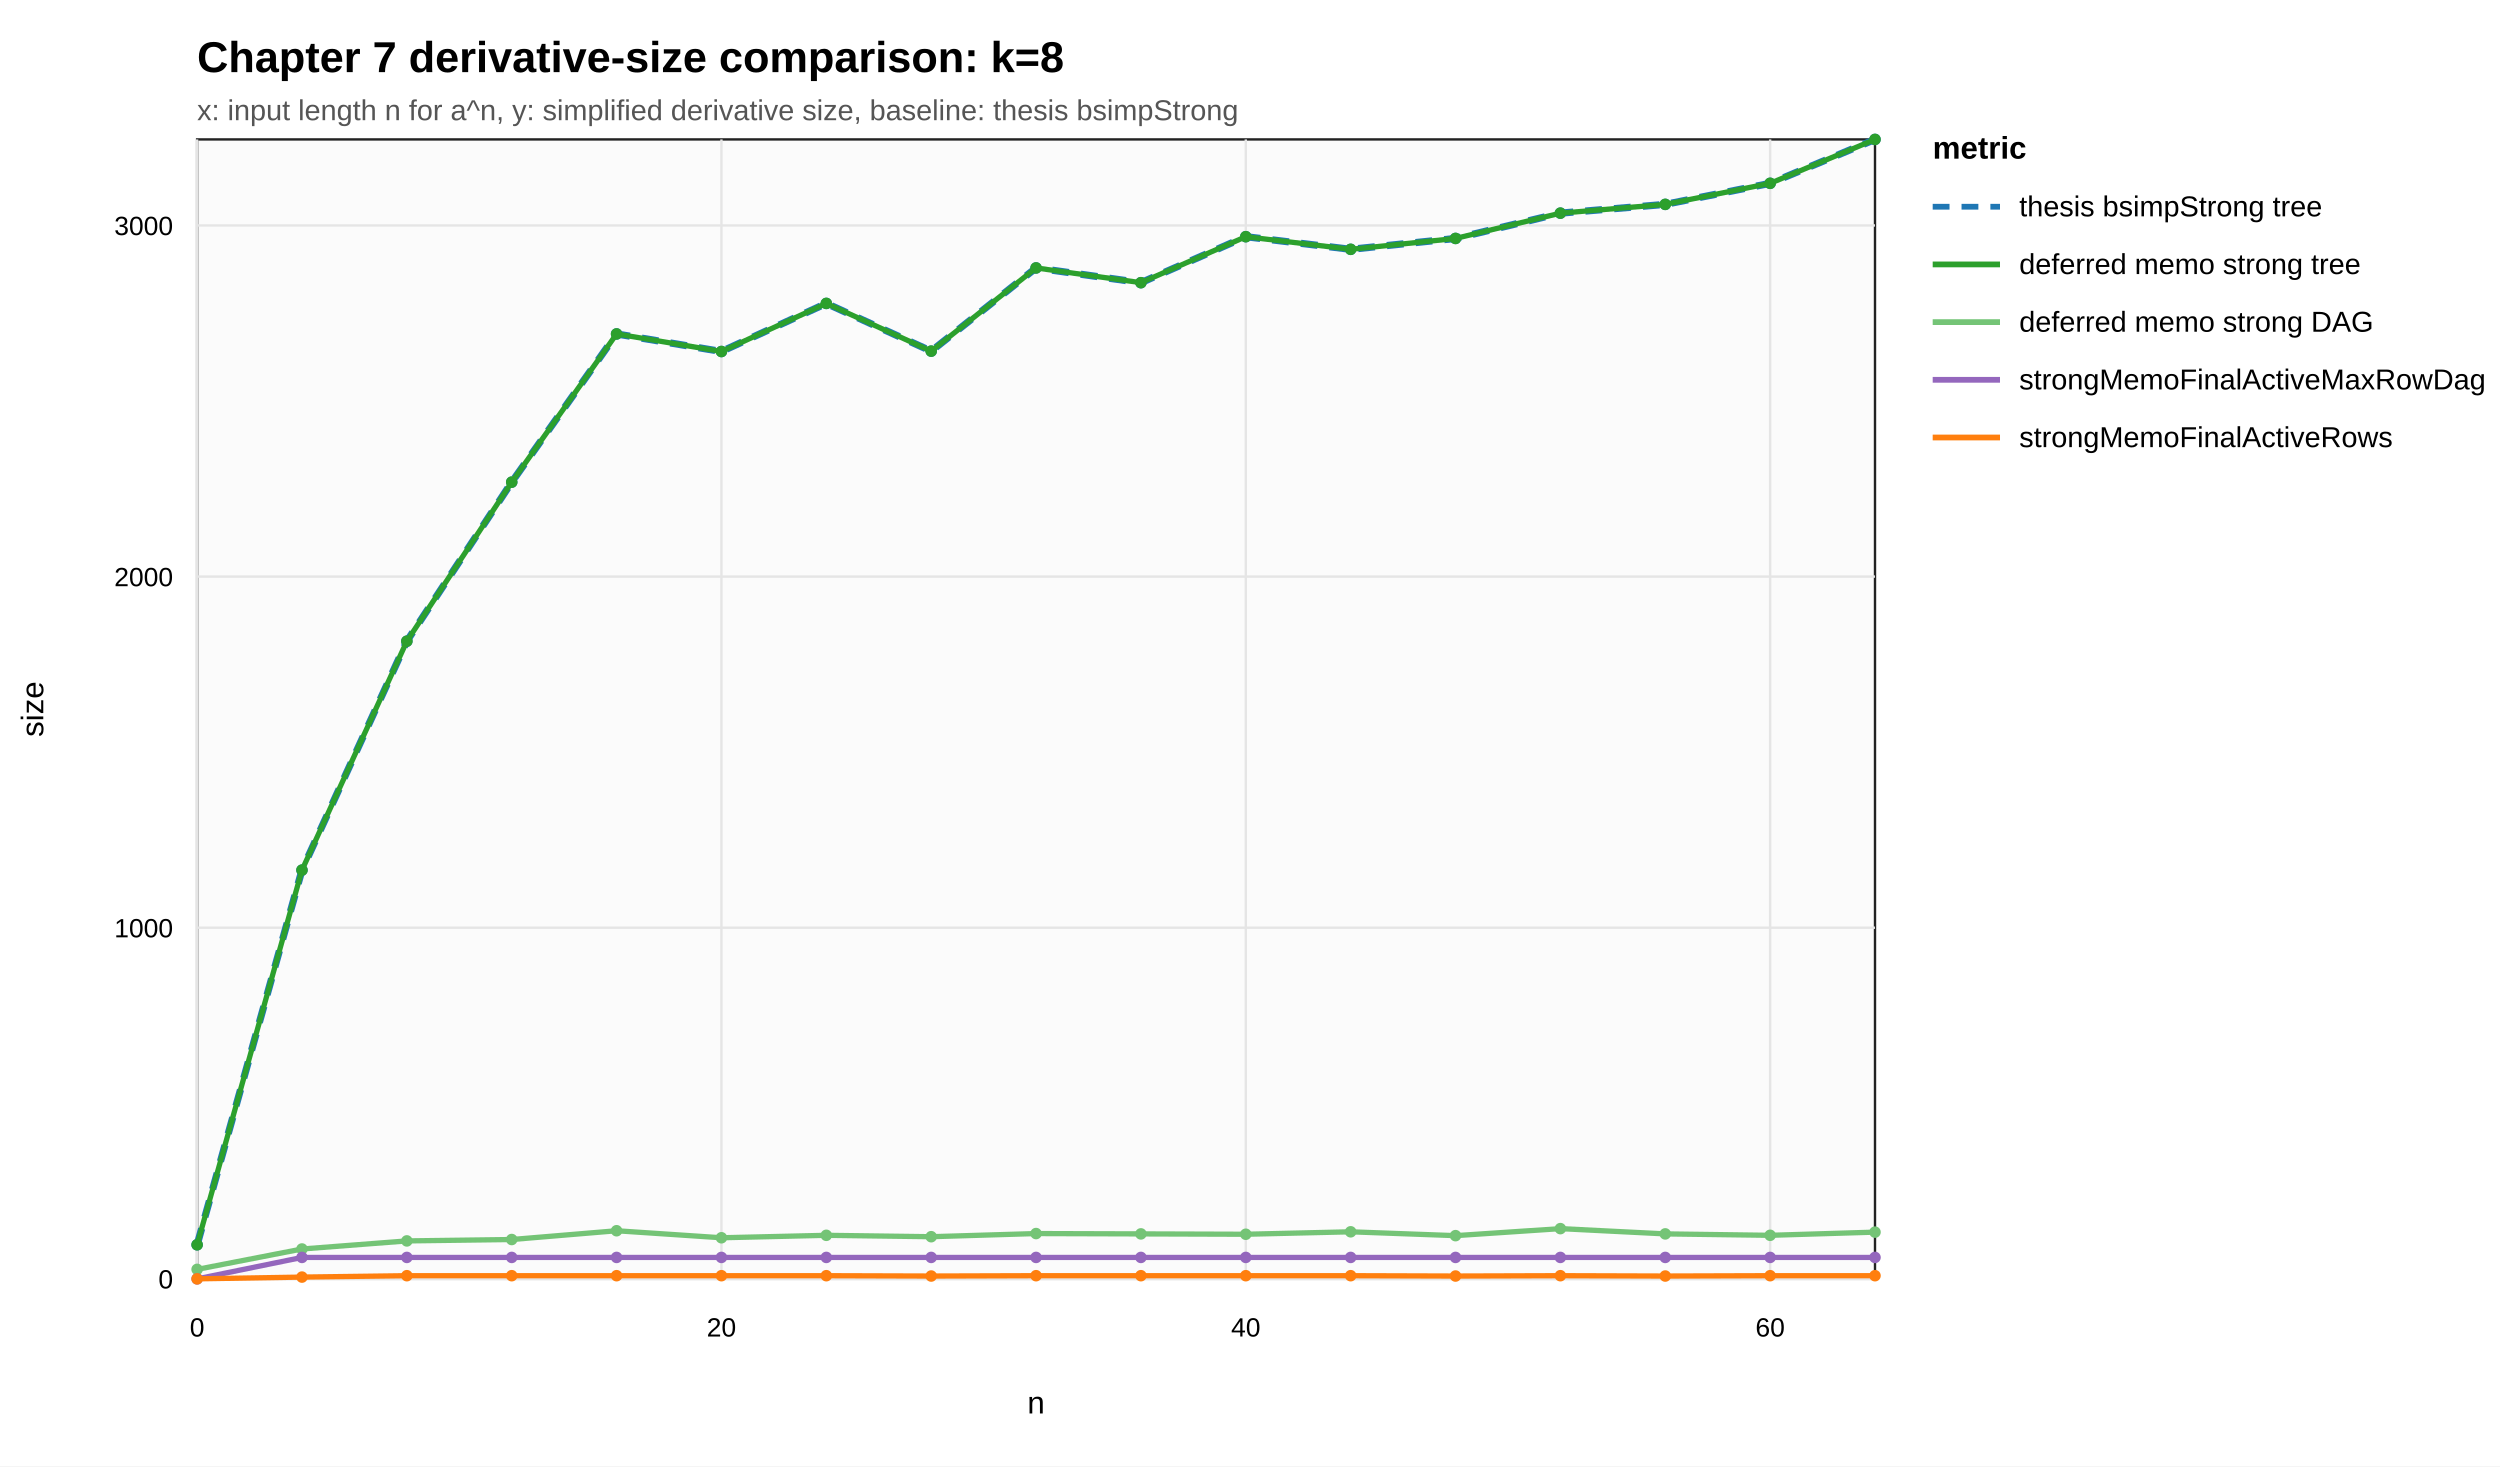
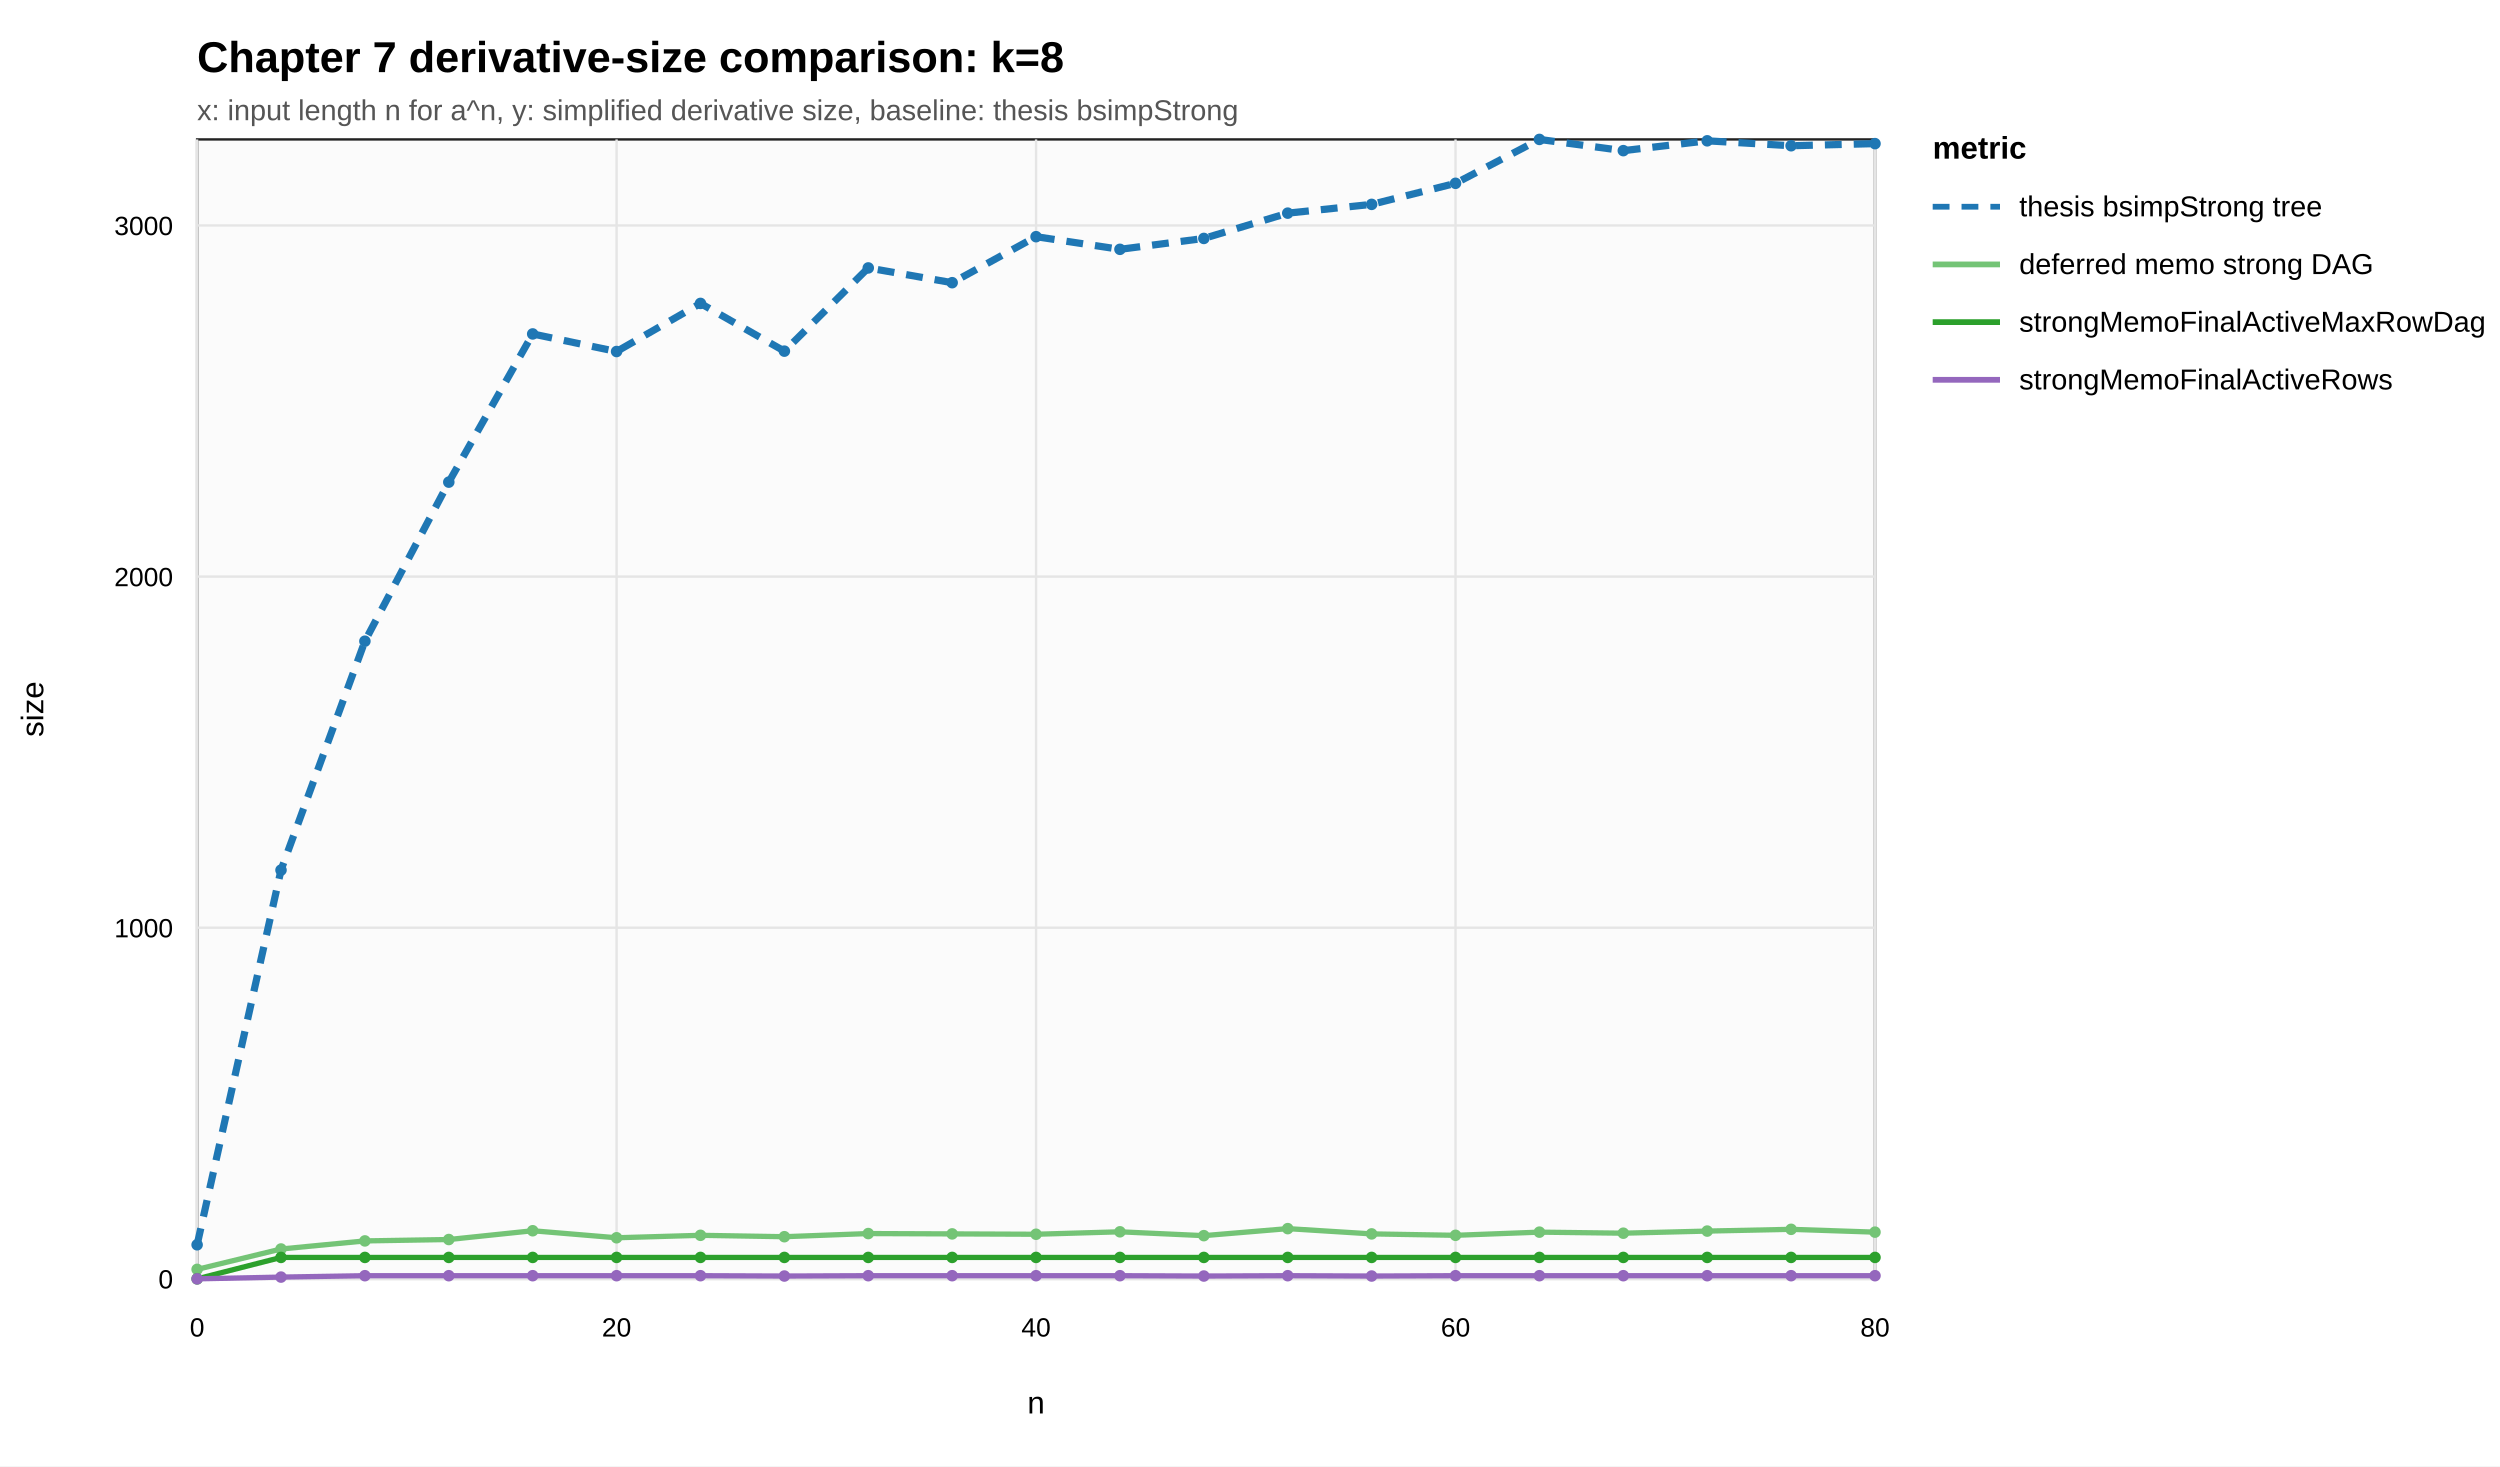
<svg xmlns="http://www.w3.org/2000/svg" width="1040" height="610" viewBox="0 0 1040 610">
  <rect width="100%" height="100%" fill="#ffffff" />
  <text x="82" y="30" font-family="Arial, sans-serif" font-size="18" font-weight="700">Chapter 7 derivative-size comparison: k=8</text>
  <text x="82" y="50" font-family="Arial, sans-serif" font-size="12" fill="#555">x: input length n for a^n, y: simplified derivative size, baseline: thesis bsimpStrong</text>
  <rect x="82" y="58" width="698" height="474" fill="#fbfbfb" stroke="#222" stroke-width="1" />
  <line x1="82.00" y1="58" x2="82.00" y2="532" stroke="#e5e5e5" stroke-width="1" />
  <text x="82.00" y="556" text-anchor="middle" font-family="Arial, sans-serif" font-size="11">0</text>
-   <line x1="300.12" y1="58" x2="300.12" y2="532" stroke="#e5e5e5" stroke-width="1" />
-   <text x="300.12" y="556" text-anchor="middle" font-family="Arial, sans-serif" font-size="11">20</text>
-   <line x1="518.25" y1="58" x2="518.25" y2="532" stroke="#e5e5e5" stroke-width="1" />
-   <text x="518.25" y="556" text-anchor="middle" font-family="Arial, sans-serif" font-size="11">40</text>
-   <line x1="736.38" y1="58" x2="736.38" y2="532" stroke="#e5e5e5" stroke-width="1" />
-   <text x="736.38" y="556" text-anchor="middle" font-family="Arial, sans-serif" font-size="11">60</text>
+   <line x1="256.50" y1="58" x2="256.50" y2="532" stroke="#e5e5e5" stroke-width="1" />
+   <text x="256.50" y="556" text-anchor="middle" font-family="Arial, sans-serif" font-size="11">20</text>
+   <line x1="431.00" y1="58" x2="431.00" y2="532" stroke="#e5e5e5" stroke-width="1" />
+   <text x="431.00" y="556" text-anchor="middle" font-family="Arial, sans-serif" font-size="11">40</text>
+   <line x1="605.50" y1="58" x2="605.50" y2="532" stroke="#e5e5e5" stroke-width="1" />
+   <text x="605.50" y="556" text-anchor="middle" font-family="Arial, sans-serif" font-size="11">60</text>
+   <line x1="780.00" y1="58" x2="780.00" y2="532" stroke="#e5e5e5" stroke-width="1" />
+   <text x="780.00" y="556" text-anchor="middle" font-family="Arial, sans-serif" font-size="11">80</text>
  <line x1="82" y1="532.00" x2="780" y2="532.00" stroke="#e5e5e5" stroke-width="1" />
  <text x="72" y="536.00" text-anchor="end" font-family="Arial, sans-serif" font-size="11">0</text>
  <line x1="82" y1="385.93" x2="780" y2="385.93" stroke="#e5e5e5" stroke-width="1" />
  <text x="72" y="389.93" text-anchor="end" font-family="Arial, sans-serif" font-size="11">1000</text>
  <line x1="82" y1="239.86" x2="780" y2="239.86" stroke="#e5e5e5" stroke-width="1" />
  <text x="72" y="243.86" text-anchor="end" font-family="Arial, sans-serif" font-size="11">2000</text>
  <line x1="82" y1="93.79" x2="780" y2="93.79" stroke="#e5e5e5" stroke-width="1" />
  <text x="72" y="97.79" text-anchor="end" font-family="Arial, sans-serif" font-size="11">3000</text>
  <text x="431.00" y="588" text-anchor="middle" font-family="Arial, sans-serif" font-size="13">n</text>
  <text x="18" y="295.00" transform="rotate(-90 18,295.00)" text-anchor="middle" font-family="Arial, sans-serif" font-size="13">size</text>
-   <path d="M82.00,517.83 L125.62,361.97 L169.25,266.74 L212.88,200.57 L256.50,138.92 L300.12,146.23 L343.75,126.22 L387.38,146.08 L431.00,111.46 L474.62,117.60 L518.25,98.46 L561.88,103.72 L605.50,99.19 L649.12,88.67 L692.75,85.02 L736.38,76.26 L780.00,58.00" fill="none" stroke="#1f77b4" stroke-width="3.0" stroke-dasharray="7 5" />
+   <path d="M82.00,517.83 L116.90,361.97 L151.80,266.74 L186.70,200.57 L221.60,138.92 L256.50,146.23 L291.40,126.22 L326.30,146.08 L361.20,111.46 L396.10,117.60 L431.00,98.46 L465.90,103.72 L500.80,99.19 L535.70,88.67 L570.60,85.02 L605.50,76.26 L640.40,58.00 L675.30,62.67 L710.20,58.58 L745.10,60.63 L780.00,59.75" fill="none" stroke="#1f77b4" stroke-width="3.0" stroke-dasharray="7 5" />
  <circle cx="82.00" cy="517.83" r="2.4" fill="#1f77b4" />
-   <circle cx="125.62" cy="361.97" r="2.4" fill="#1f77b4" />
-   <circle cx="169.25" cy="266.74" r="2.4" fill="#1f77b4" />
-   <circle cx="212.88" cy="200.57" r="2.4" fill="#1f77b4" />
-   <circle cx="256.50" cy="138.92" r="2.4" fill="#1f77b4" />
-   <circle cx="300.12" cy="146.23" r="2.4" fill="#1f77b4" />
-   <circle cx="343.75" cy="126.22" r="2.4" fill="#1f77b4" />
-   <circle cx="387.38" cy="146.08" r="2.4" fill="#1f77b4" />
-   <circle cx="431.00" cy="111.46" r="2.4" fill="#1f77b4" />
-   <circle cx="474.62" cy="117.60" r="2.4" fill="#1f77b4" />
-   <circle cx="518.25" cy="98.46" r="2.4" fill="#1f77b4" />
-   <circle cx="561.88" cy="103.72" r="2.4" fill="#1f77b4" />
-   <circle cx="605.50" cy="99.19" r="2.4" fill="#1f77b4" />
-   <circle cx="649.12" cy="88.67" r="2.4" fill="#1f77b4" />
-   <circle cx="692.75" cy="85.02" r="2.4" fill="#1f77b4" />
-   <circle cx="736.38" cy="76.26" r="2.4" fill="#1f77b4" />
-   <circle cx="780.00" cy="58.00" r="2.4" fill="#1f77b4" />
-   <path d="M82.00,517.83 L125.62,361.97 L169.25,266.74 L212.88,200.57 L256.50,138.92 L300.12,146.23 L343.75,126.22 L387.38,146.08 L431.00,111.46 L474.62,117.60 L518.25,98.46 L561.88,103.72 L605.50,99.19 L649.12,88.67 L692.75,85.02 L736.38,76.26 L780.00,58.00" fill="none" stroke="#2ca02c" stroke-width="2.2" />
-   <circle cx="82.00" cy="517.83" r="2.4" fill="#2ca02c" />
-   <circle cx="125.62" cy="361.97" r="2.4" fill="#2ca02c" />
-   <circle cx="169.25" cy="266.74" r="2.4" fill="#2ca02c" />
-   <circle cx="212.88" cy="200.57" r="2.4" fill="#2ca02c" />
-   <circle cx="256.50" cy="138.92" r="2.4" fill="#2ca02c" />
-   <circle cx="300.12" cy="146.23" r="2.4" fill="#2ca02c" />
-   <circle cx="343.75" cy="126.22" r="2.4" fill="#2ca02c" />
-   <circle cx="387.38" cy="146.08" r="2.4" fill="#2ca02c" />
-   <circle cx="431.00" cy="111.46" r="2.4" fill="#2ca02c" />
-   <circle cx="474.62" cy="117.60" r="2.4" fill="#2ca02c" />
-   <circle cx="518.25" cy="98.46" r="2.4" fill="#2ca02c" />
-   <circle cx="561.88" cy="103.72" r="2.4" fill="#2ca02c" />
-   <circle cx="605.50" cy="99.19" r="2.4" fill="#2ca02c" />
-   <circle cx="649.12" cy="88.67" r="2.4" fill="#2ca02c" />
-   <circle cx="692.75" cy="85.02" r="2.4" fill="#2ca02c" />
-   <circle cx="736.38" cy="76.26" r="2.4" fill="#2ca02c" />
-   <circle cx="780.00" cy="58.00" r="2.4" fill="#2ca02c" />
-   <path d="M82.00,528.06 L125.62,519.58 L169.25,516.22 L212.88,515.64 L256.50,511.99 L300.12,514.91 L343.75,513.89 L387.38,514.47 L431.00,513.16 L474.62,513.30 L518.25,513.45 L561.88,512.43 L605.50,514.03 L649.12,511.11 L692.75,513.30 L736.38,513.89 L780.00,512.57" fill="none" stroke="#74c476" stroke-width="2.2" />
+   <circle cx="116.90" cy="361.97" r="2.4" fill="#1f77b4" />
+   <circle cx="151.80" cy="266.74" r="2.4" fill="#1f77b4" />
+   <circle cx="186.70" cy="200.57" r="2.4" fill="#1f77b4" />
+   <circle cx="221.60" cy="138.92" r="2.4" fill="#1f77b4" />
+   <circle cx="256.50" cy="146.23" r="2.4" fill="#1f77b4" />
+   <circle cx="291.40" cy="126.22" r="2.4" fill="#1f77b4" />
+   <circle cx="326.30" cy="146.08" r="2.4" fill="#1f77b4" />
+   <circle cx="361.20" cy="111.46" r="2.4" fill="#1f77b4" />
+   <circle cx="396.10" cy="117.60" r="2.4" fill="#1f77b4" />
+   <circle cx="431.00" cy="98.46" r="2.4" fill="#1f77b4" />
+   <circle cx="465.90" cy="103.72" r="2.4" fill="#1f77b4" />
+   <circle cx="500.80" cy="99.19" r="2.4" fill="#1f77b4" />
+   <circle cx="535.70" cy="88.67" r="2.4" fill="#1f77b4" />
+   <circle cx="570.60" cy="85.02" r="2.4" fill="#1f77b4" />
+   <circle cx="605.50" cy="76.26" r="2.4" fill="#1f77b4" />
+   <circle cx="640.40" cy="58.00" r="2.4" fill="#1f77b4" />
+   <circle cx="675.30" cy="62.67" r="2.4" fill="#1f77b4" />
+   <circle cx="710.20" cy="58.58" r="2.4" fill="#1f77b4" />
+   <circle cx="745.10" cy="60.63" r="2.4" fill="#1f77b4" />
+   <circle cx="780.00" cy="59.75" r="2.4" fill="#1f77b4" />
+   <path d="M82.00,528.06 L116.90,519.58 L151.80,516.22 L186.70,515.64 L221.60,511.99 L256.50,514.91 L291.40,513.89 L326.30,514.47 L361.20,513.16 L396.10,513.30 L431.00,513.45 L465.90,512.43 L500.80,514.03 L535.70,511.11 L570.60,513.30 L605.50,513.89 L640.40,512.57 L675.30,513.01 L710.20,512.13 L745.10,511.40 L780.00,512.57" fill="none" stroke="#74c476" stroke-width="2.2" />
  <circle cx="82.00" cy="528.06" r="2.4" fill="#74c476" />
-   <circle cx="125.62" cy="519.58" r="2.4" fill="#74c476" />
-   <circle cx="169.25" cy="516.22" r="2.4" fill="#74c476" />
-   <circle cx="212.88" cy="515.64" r="2.4" fill="#74c476" />
-   <circle cx="256.50" cy="511.99" r="2.4" fill="#74c476" />
-   <circle cx="300.12" cy="514.91" r="2.4" fill="#74c476" />
-   <circle cx="343.75" cy="513.89" r="2.4" fill="#74c476" />
-   <circle cx="387.38" cy="514.47" r="2.4" fill="#74c476" />
-   <circle cx="431.00" cy="513.16" r="2.4" fill="#74c476" />
-   <circle cx="474.62" cy="513.30" r="2.4" fill="#74c476" />
-   <circle cx="518.25" cy="513.45" r="2.4" fill="#74c476" />
-   <circle cx="561.88" cy="512.43" r="2.4" fill="#74c476" />
-   <circle cx="605.50" cy="514.03" r="2.4" fill="#74c476" />
-   <circle cx="649.12" cy="511.11" r="2.4" fill="#74c476" />
-   <circle cx="692.75" cy="513.30" r="2.4" fill="#74c476" />
-   <circle cx="736.38" cy="513.89" r="2.4" fill="#74c476" />
+   <circle cx="116.90" cy="519.58" r="2.4" fill="#74c476" />
+   <circle cx="151.80" cy="516.22" r="2.4" fill="#74c476" />
+   <circle cx="186.70" cy="515.64" r="2.4" fill="#74c476" />
+   <circle cx="221.60" cy="511.99" r="2.4" fill="#74c476" />
+   <circle cx="256.50" cy="514.91" r="2.4" fill="#74c476" />
+   <circle cx="291.40" cy="513.89" r="2.4" fill="#74c476" />
+   <circle cx="326.30" cy="514.47" r="2.4" fill="#74c476" />
+   <circle cx="361.20" cy="513.16" r="2.4" fill="#74c476" />
+   <circle cx="396.10" cy="513.30" r="2.4" fill="#74c476" />
+   <circle cx="431.00" cy="513.45" r="2.4" fill="#74c476" />
+   <circle cx="465.90" cy="512.43" r="2.4" fill="#74c476" />
+   <circle cx="500.80" cy="514.03" r="2.4" fill="#74c476" />
+   <circle cx="535.70" cy="511.11" r="2.4" fill="#74c476" />
+   <circle cx="570.60" cy="513.30" r="2.4" fill="#74c476" />
+   <circle cx="605.50" cy="513.89" r="2.4" fill="#74c476" />
+   <circle cx="640.40" cy="512.57" r="2.4" fill="#74c476" />
+   <circle cx="675.30" cy="513.01" r="2.4" fill="#74c476" />
+   <circle cx="710.20" cy="512.13" r="2.4" fill="#74c476" />
+   <circle cx="745.10" cy="511.40" r="2.4" fill="#74c476" />
  <circle cx="780.00" cy="512.57" r="2.4" fill="#74c476" />
-   <path d="M82.00,532.00 L125.62,523.09 L169.25,523.09 L212.88,523.09 L256.50,523.09 L300.12,523.09 L343.75,523.09 L387.38,523.09 L431.00,523.09 L474.62,523.09 L518.25,523.09 L561.88,523.09 L605.50,523.09 L649.12,523.09 L692.75,523.09 L736.38,523.09 L780.00,523.09" fill="none" stroke="#9467bd" stroke-width="2.2" />
+   <path d="M82.00,532.00 L116.90,523.09 L151.80,523.09 L186.70,523.09 L221.60,523.09 L256.50,523.09 L291.40,523.09 L326.30,523.09 L361.20,523.09 L396.10,523.09 L431.00,523.09 L465.90,523.09 L500.80,523.09 L535.70,523.09 L570.60,523.09 L605.50,523.09 L640.40,523.09 L675.30,523.09 L710.20,523.09 L745.10,523.09 L780.00,523.09" fill="none" stroke="#2ca02c" stroke-width="2.2" />
+   <circle cx="82.00" cy="532.00" r="2.4" fill="#2ca02c" />
+   <circle cx="116.90" cy="523.09" r="2.4" fill="#2ca02c" />
+   <circle cx="151.80" cy="523.09" r="2.4" fill="#2ca02c" />
+   <circle cx="186.70" cy="523.09" r="2.4" fill="#2ca02c" />
+   <circle cx="221.60" cy="523.09" r="2.4" fill="#2ca02c" />
+   <circle cx="256.50" cy="523.09" r="2.4" fill="#2ca02c" />
+   <circle cx="291.40" cy="523.09" r="2.4" fill="#2ca02c" />
+   <circle cx="326.30" cy="523.09" r="2.4" fill="#2ca02c" />
+   <circle cx="361.20" cy="523.09" r="2.4" fill="#2ca02c" />
+   <circle cx="396.10" cy="523.09" r="2.4" fill="#2ca02c" />
+   <circle cx="431.00" cy="523.09" r="2.4" fill="#2ca02c" />
+   <circle cx="465.90" cy="523.09" r="2.4" fill="#2ca02c" />
+   <circle cx="500.80" cy="523.09" r="2.4" fill="#2ca02c" />
+   <circle cx="535.70" cy="523.09" r="2.4" fill="#2ca02c" />
+   <circle cx="570.60" cy="523.09" r="2.4" fill="#2ca02c" />
+   <circle cx="605.50" cy="523.09" r="2.4" fill="#2ca02c" />
+   <circle cx="640.40" cy="523.09" r="2.4" fill="#2ca02c" />
+   <circle cx="675.30" cy="523.09" r="2.4" fill="#2ca02c" />
+   <circle cx="710.20" cy="523.09" r="2.4" fill="#2ca02c" />
+   <circle cx="745.10" cy="523.09" r="2.4" fill="#2ca02c" />
+   <circle cx="780.00" cy="523.09" r="2.4" fill="#2ca02c" />
+   <path d="M82.00,532.00 L116.90,531.27 L151.80,530.69 L186.70,530.69 L221.60,530.69 L256.50,530.69 L291.40,530.69 L326.30,530.83 L361.20,530.69 L396.10,530.69 L431.00,530.69 L465.90,530.69 L500.80,530.83 L535.70,530.69 L570.60,530.83 L605.50,530.69 L640.40,530.69 L675.30,530.69 L710.20,530.69 L745.10,530.69 L780.00,530.69" fill="none" stroke="#9467bd" stroke-width="2.2" />
  <circle cx="82.00" cy="532.00" r="2.4" fill="#9467bd" />
-   <circle cx="125.62" cy="523.09" r="2.4" fill="#9467bd" />
-   <circle cx="169.25" cy="523.09" r="2.4" fill="#9467bd" />
-   <circle cx="212.88" cy="523.09" r="2.4" fill="#9467bd" />
-   <circle cx="256.50" cy="523.09" r="2.4" fill="#9467bd" />
-   <circle cx="300.12" cy="523.09" r="2.4" fill="#9467bd" />
-   <circle cx="343.75" cy="523.09" r="2.4" fill="#9467bd" />
-   <circle cx="387.38" cy="523.09" r="2.4" fill="#9467bd" />
-   <circle cx="431.00" cy="523.09" r="2.4" fill="#9467bd" />
-   <circle cx="474.62" cy="523.09" r="2.4" fill="#9467bd" />
-   <circle cx="518.25" cy="523.09" r="2.4" fill="#9467bd" />
-   <circle cx="561.88" cy="523.09" r="2.4" fill="#9467bd" />
-   <circle cx="605.50" cy="523.09" r="2.4" fill="#9467bd" />
-   <circle cx="649.12" cy="523.09" r="2.4" fill="#9467bd" />
-   <circle cx="692.75" cy="523.09" r="2.4" fill="#9467bd" />
-   <circle cx="736.38" cy="523.09" r="2.4" fill="#9467bd" />
-   <circle cx="780.00" cy="523.09" r="2.4" fill="#9467bd" />
-   <path d="M82.00,532.00 L125.62,531.27 L169.25,530.69 L212.88,530.69 L256.50,530.69 L300.12,530.69 L343.75,530.69 L387.38,530.83 L431.00,530.69 L474.62,530.69 L518.25,530.69 L561.88,530.69 L605.50,530.83 L649.12,530.69 L692.75,530.83 L736.38,530.69 L780.00,530.69" fill="none" stroke="#ff7f0e" stroke-width="2.2" />
-   <circle cx="82.00" cy="532.00" r="2.4" fill="#ff7f0e" />
-   <circle cx="125.62" cy="531.27" r="2.4" fill="#ff7f0e" />
-   <circle cx="169.25" cy="530.69" r="2.4" fill="#ff7f0e" />
-   <circle cx="212.88" cy="530.69" r="2.4" fill="#ff7f0e" />
-   <circle cx="256.50" cy="530.69" r="2.4" fill="#ff7f0e" />
-   <circle cx="300.12" cy="530.69" r="2.4" fill="#ff7f0e" />
-   <circle cx="343.75" cy="530.69" r="2.4" fill="#ff7f0e" />
-   <circle cx="387.38" cy="530.83" r="2.4" fill="#ff7f0e" />
-   <circle cx="431.00" cy="530.69" r="2.4" fill="#ff7f0e" />
-   <circle cx="474.62" cy="530.69" r="2.4" fill="#ff7f0e" />
-   <circle cx="518.25" cy="530.69" r="2.4" fill="#ff7f0e" />
-   <circle cx="561.88" cy="530.69" r="2.4" fill="#ff7f0e" />
-   <circle cx="605.50" cy="530.83" r="2.4" fill="#ff7f0e" />
-   <circle cx="649.12" cy="530.69" r="2.4" fill="#ff7f0e" />
-   <circle cx="692.75" cy="530.83" r="2.4" fill="#ff7f0e" />
-   <circle cx="736.38" cy="530.69" r="2.4" fill="#ff7f0e" />
-   <circle cx="780.00" cy="530.69" r="2.4" fill="#ff7f0e" />
+   <circle cx="116.90" cy="531.27" r="2.4" fill="#9467bd" />
+   <circle cx="151.80" cy="530.69" r="2.4" fill="#9467bd" />
+   <circle cx="186.70" cy="530.69" r="2.4" fill="#9467bd" />
+   <circle cx="221.60" cy="530.69" r="2.4" fill="#9467bd" />
+   <circle cx="256.50" cy="530.69" r="2.4" fill="#9467bd" />
+   <circle cx="291.40" cy="530.69" r="2.4" fill="#9467bd" />
+   <circle cx="326.30" cy="530.83" r="2.4" fill="#9467bd" />
+   <circle cx="361.20" cy="530.69" r="2.4" fill="#9467bd" />
+   <circle cx="396.10" cy="530.69" r="2.4" fill="#9467bd" />
+   <circle cx="431.00" cy="530.69" r="2.4" fill="#9467bd" />
+   <circle cx="465.90" cy="530.69" r="2.4" fill="#9467bd" />
+   <circle cx="500.80" cy="530.83" r="2.4" fill="#9467bd" />
+   <circle cx="535.70" cy="530.69" r="2.4" fill="#9467bd" />
+   <circle cx="570.60" cy="530.83" r="2.4" fill="#9467bd" />
+   <circle cx="605.50" cy="530.69" r="2.4" fill="#9467bd" />
+   <circle cx="640.40" cy="530.69" r="2.4" fill="#9467bd" />
+   <circle cx="675.30" cy="530.69" r="2.4" fill="#9467bd" />
+   <circle cx="710.20" cy="530.69" r="2.4" fill="#9467bd" />
+   <circle cx="745.10" cy="530.69" r="2.4" fill="#9467bd" />
+   <circle cx="780.00" cy="530.69" r="2.4" fill="#9467bd" />
  <text x="804" y="66" font-family="Arial, sans-serif" font-size="13" font-weight="700">metric</text>
  <line x1="804" y1="86" x2="832" y2="86" stroke="#1f77b4" stroke-width="2.4" stroke-dasharray="7 5" />
  <text x="840" y="90" font-family="Arial, sans-serif" font-size="12">thesis bsimpStrong tree</text>
-   <line x1="804" y1="110" x2="832" y2="110" stroke="#2ca02c" stroke-width="2.4" />
-   <text x="840" y="114" font-family="Arial, sans-serif" font-size="12">deferred memo strong tree</text>
-   <line x1="804" y1="134" x2="832" y2="134" stroke="#74c476" stroke-width="2.4" />
-   <text x="840" y="138" font-family="Arial, sans-serif" font-size="12">deferred memo strong DAG</text>
+   <line x1="804" y1="110" x2="832" y2="110" stroke="#74c476" stroke-width="2.4" />
+   <text x="840" y="114" font-family="Arial, sans-serif" font-size="12">deferred memo strong DAG</text>
+   <line x1="804" y1="134" x2="832" y2="134" stroke="#2ca02c" stroke-width="2.4" />
+   <text x="840" y="138" font-family="Arial, sans-serif" font-size="12">strongMemoFinalActiveMaxRowDag</text>
  <line x1="804" y1="158" x2="832" y2="158" stroke="#9467bd" stroke-width="2.4" />
-   <text x="840" y="162" font-family="Arial, sans-serif" font-size="12">strongMemoFinalActiveMaxRowDag</text>
-   <line x1="804" y1="182" x2="832" y2="182" stroke="#ff7f0e" stroke-width="2.4" />
-   <text x="840" y="186" font-family="Arial, sans-serif" font-size="12">strongMemoFinalActiveRows</text>
+   <text x="840" y="162" font-family="Arial, sans-serif" font-size="12">strongMemoFinalActiveRows</text>
</svg>
